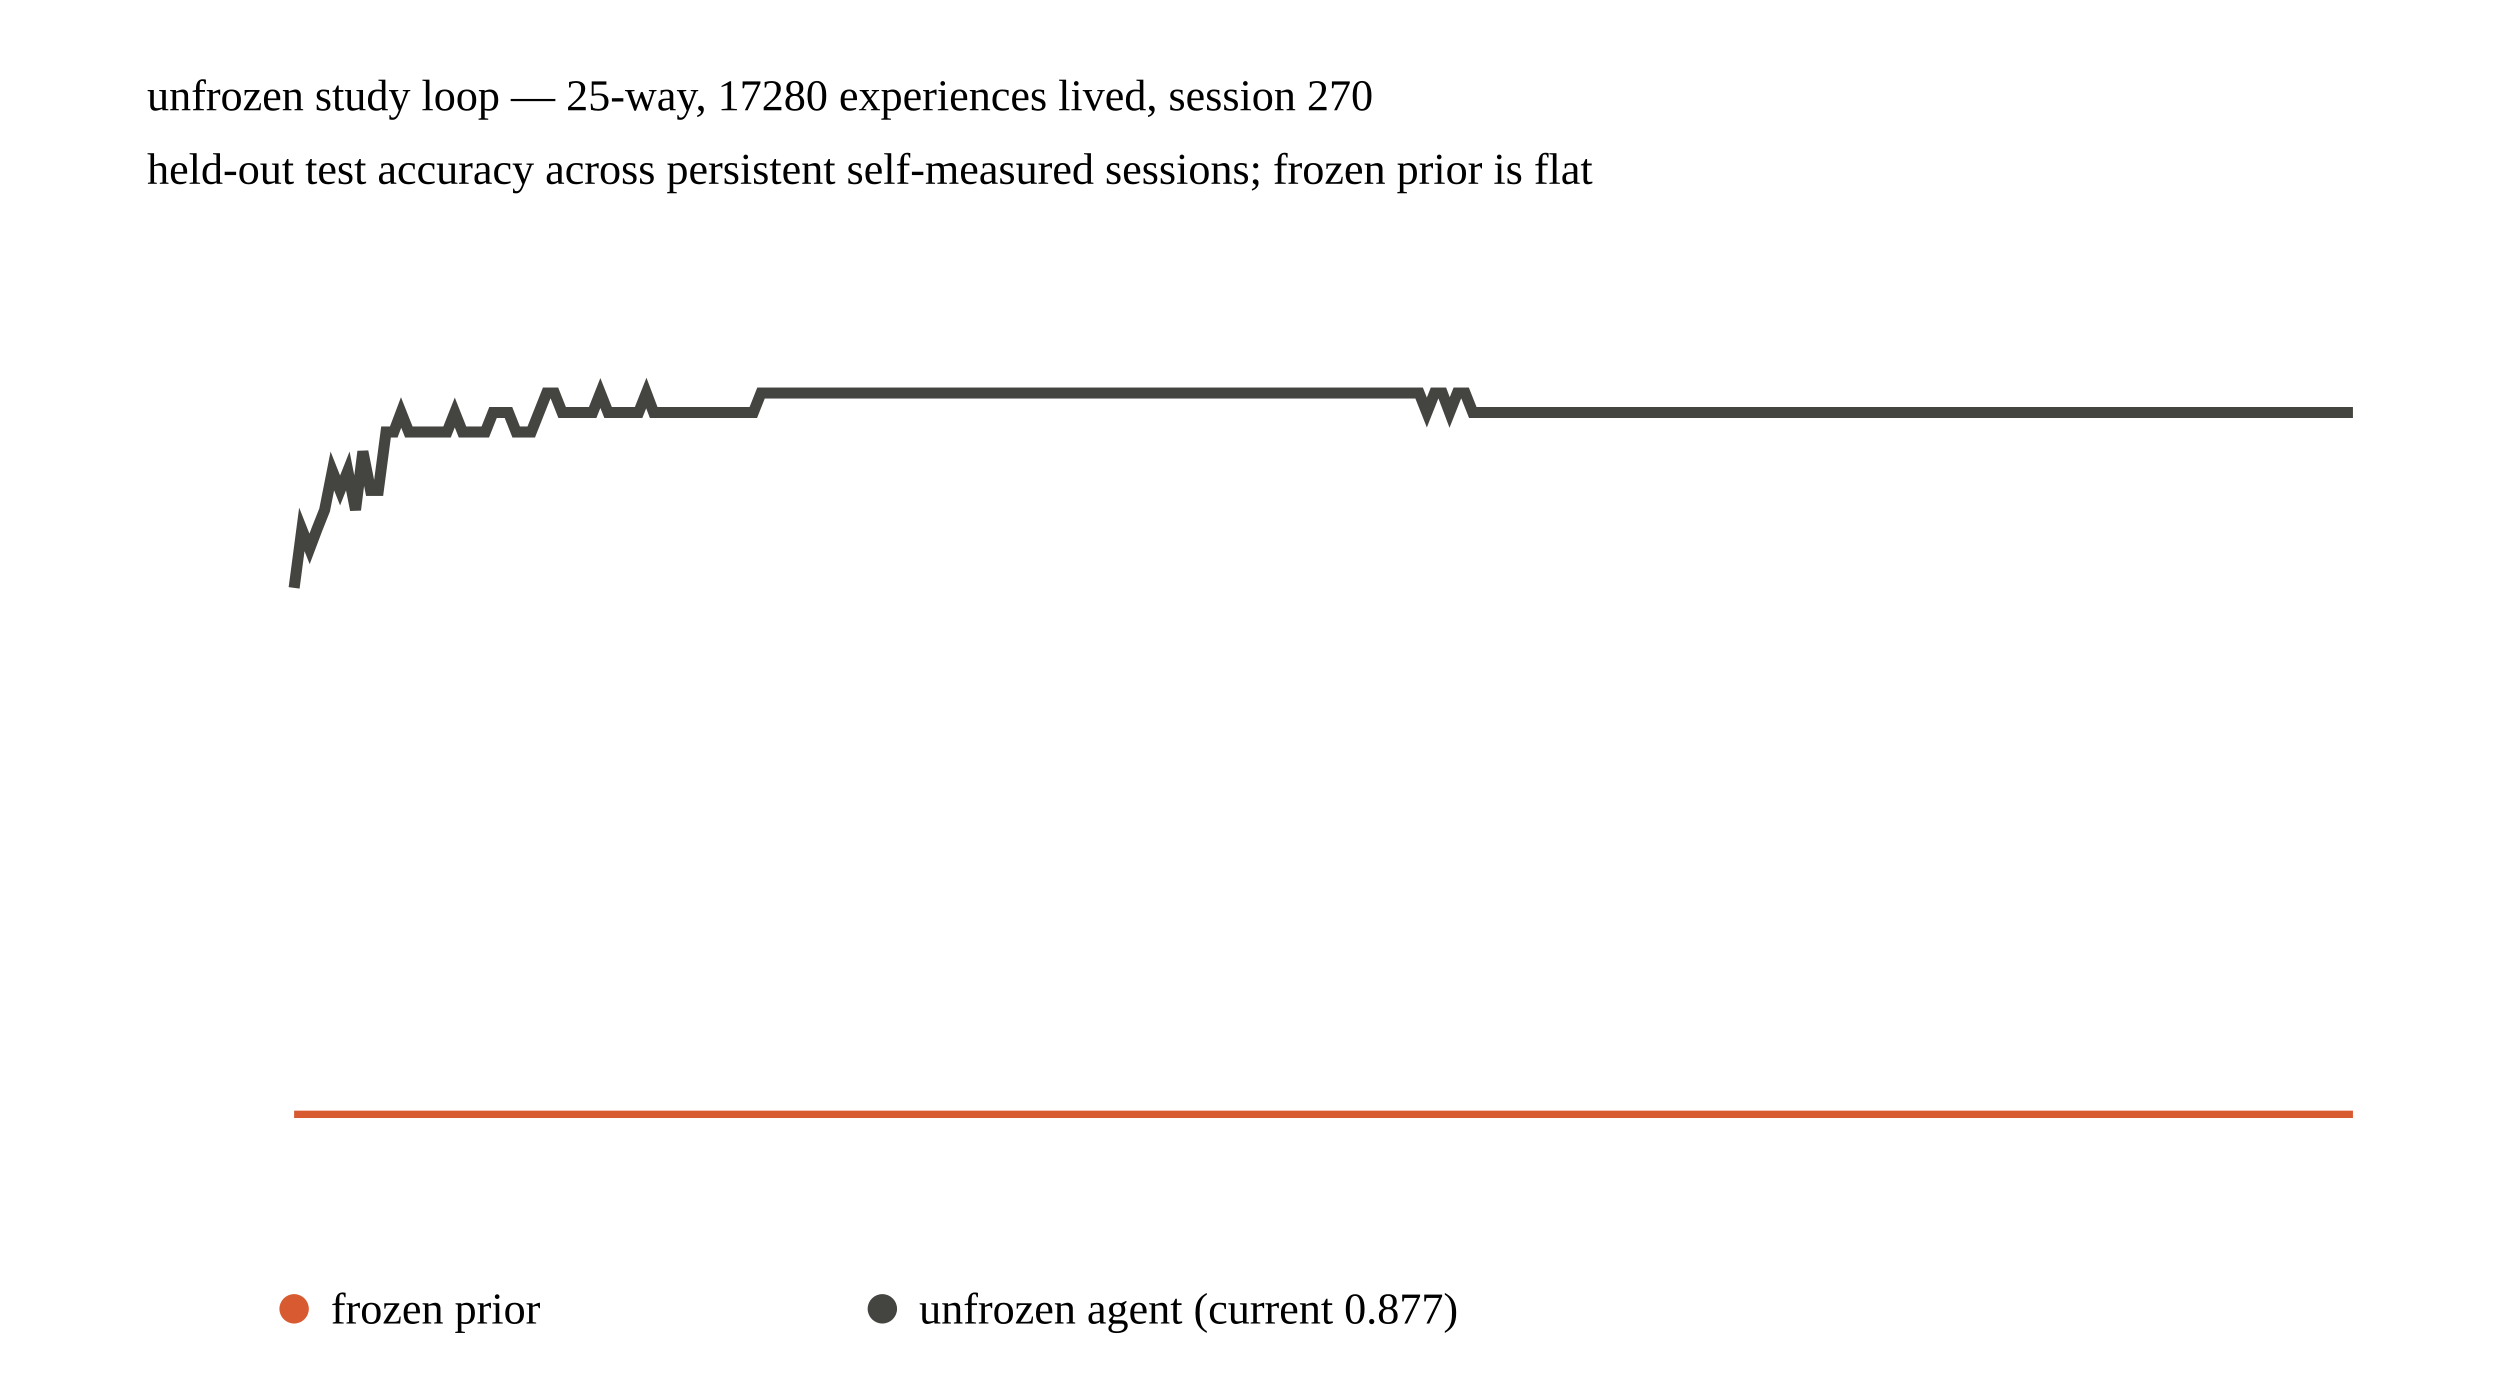
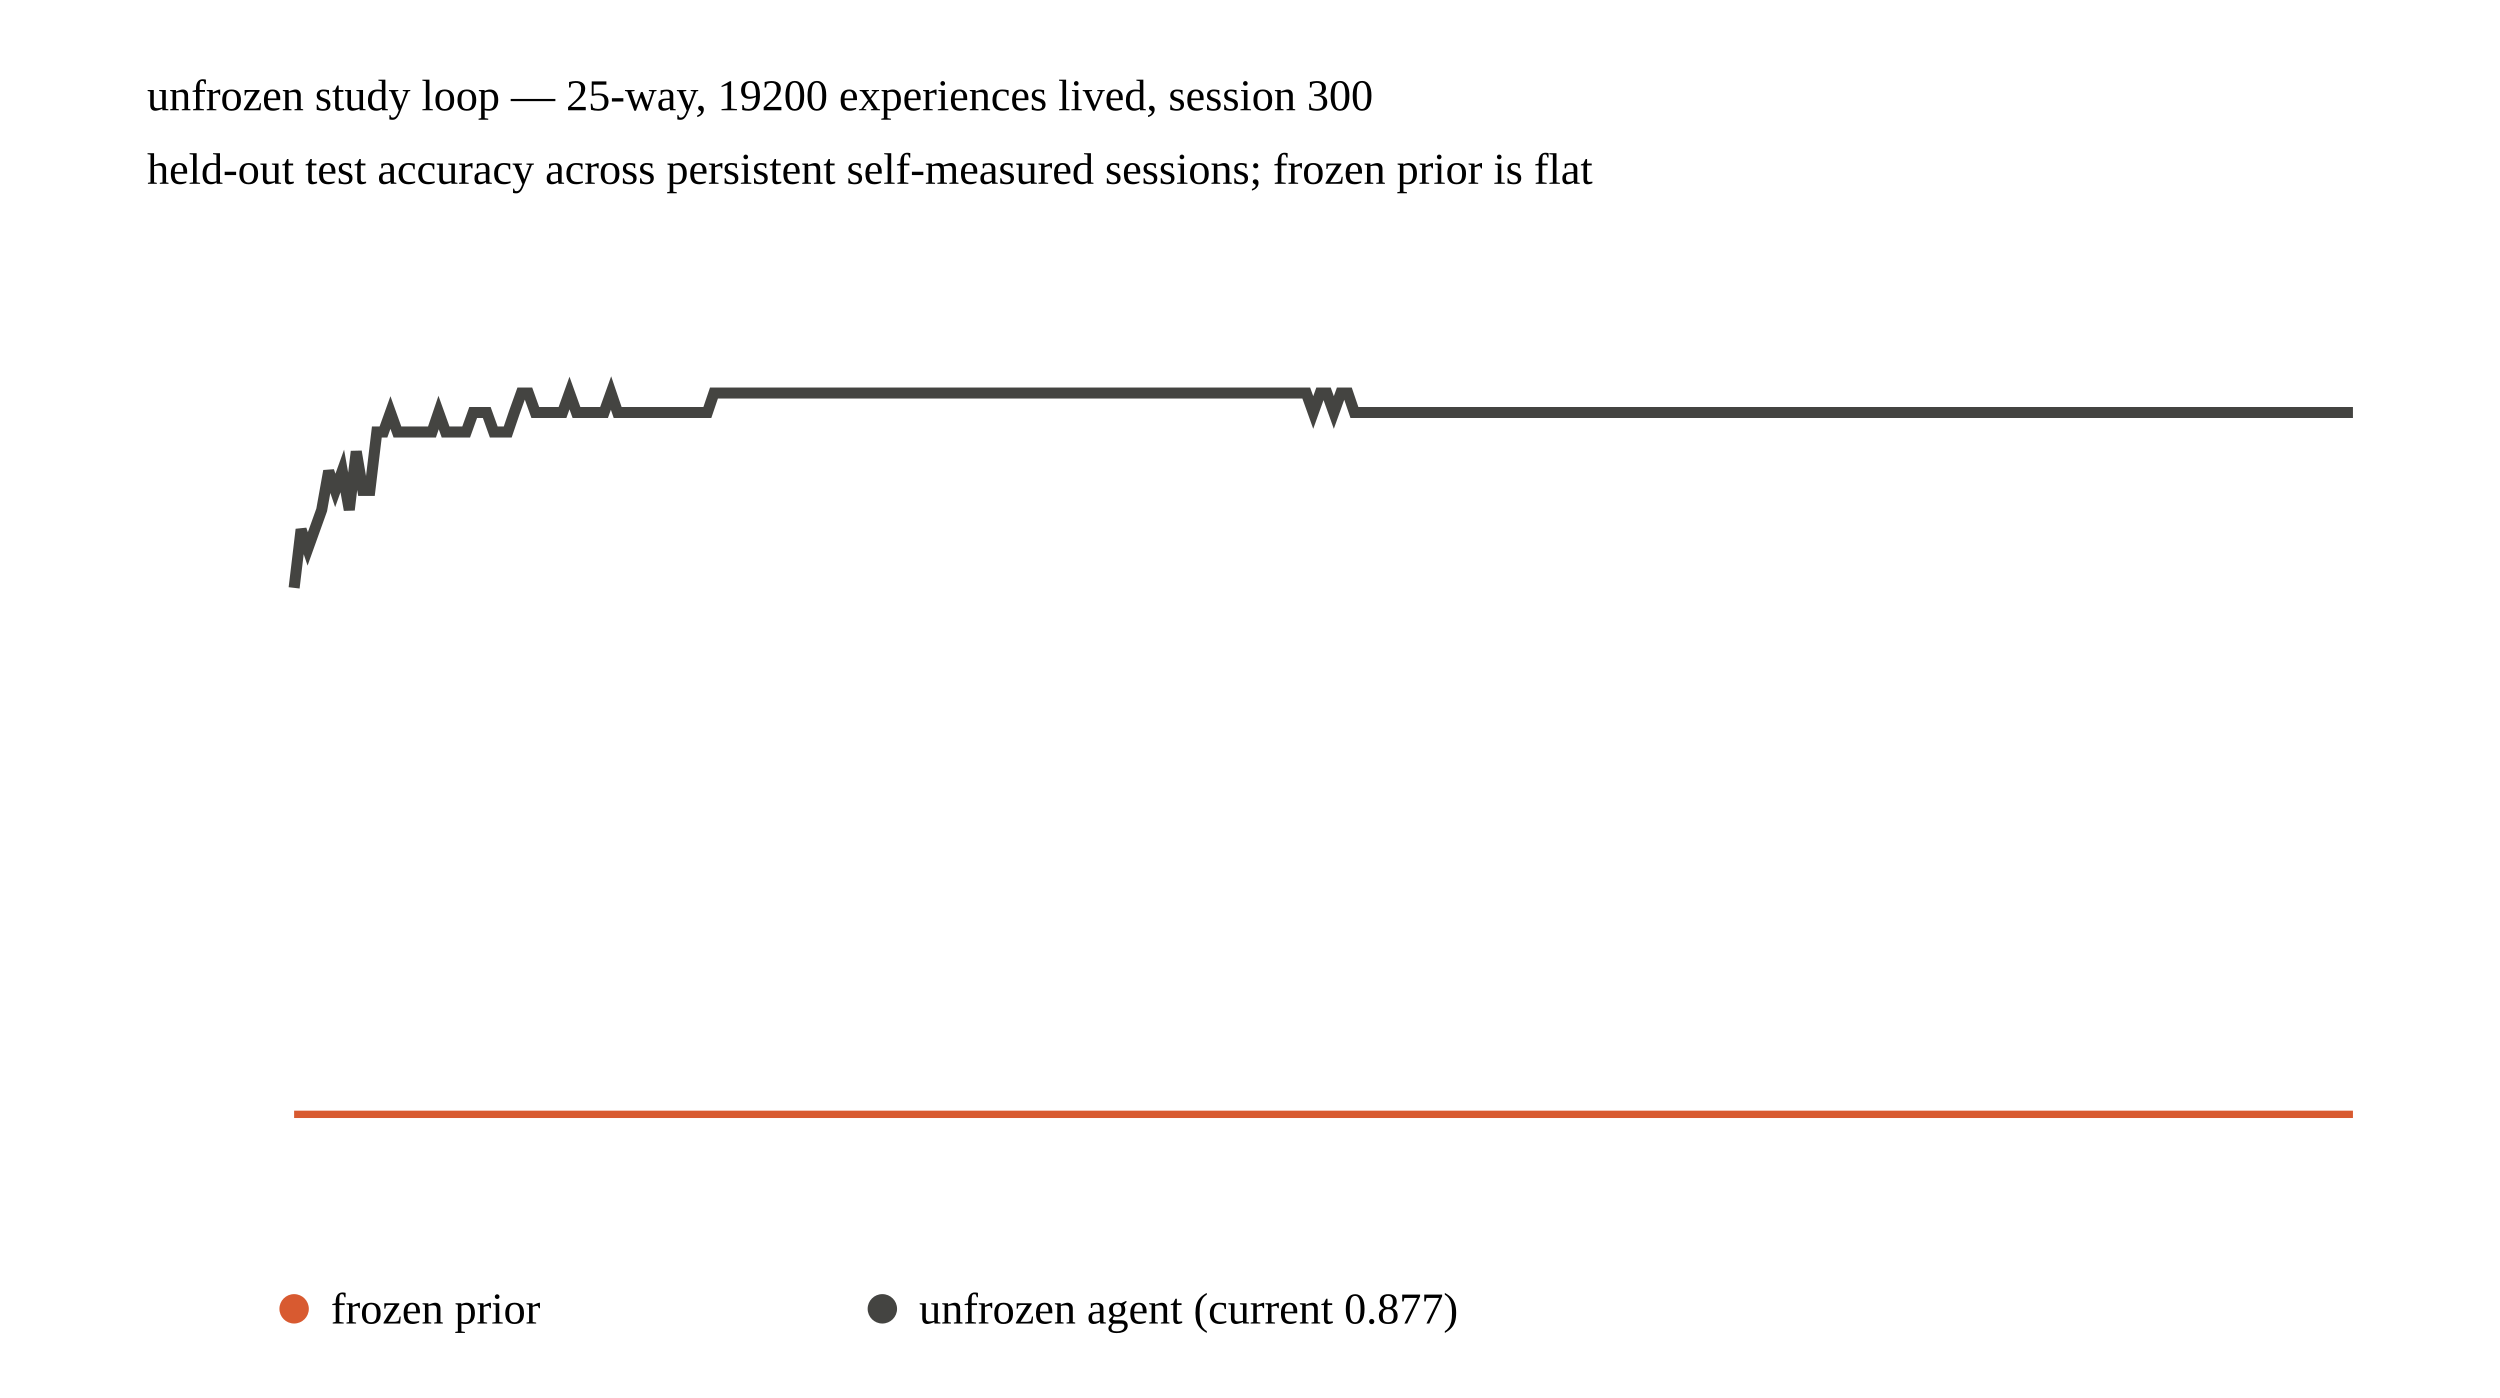
<svg xmlns="http://www.w3.org/2000/svg" width="100%" viewBox="0 0 680 380" role="img">
-   <text x="40" y="30" class="th">unfrozen study loop — 25-way, 17280 experiences lived, session 270</text>
+   <text x="40" y="30" class="th">unfrozen study loop — 25-way, 19200 experiences lived, session 300</text>
  <text x="40" y="50" class="ts">held-out test accuracy across persistent self-measured sessions; frozen prior is flat</text>
-   <polyline points="80.0,303.1 82.1,303.1 84.2,303.1 86.2,303.1 88.3,303.1 90.4,303.1 92.5,303.1 94.6,303.1 96.7,303.1 98.7,303.1 100.8,303.1 102.9,303.1 105.0,303.1 107.1,303.1 109.1,303.1 111.2,303.1 113.3,303.1 115.4,303.1 117.5,303.1 119.6,303.1 121.6,303.1 123.7,303.1 125.8,303.1 127.9,303.1 130.0,303.1 132.0,303.1 134.1,303.1 136.2,303.1 138.3,303.1 140.4,303.1 142.5,303.1 144.5,303.1 146.6,303.1 148.7,303.1 150.8,303.1 152.9,303.1 154.9,303.1 157.0,303.1 159.1,303.1 161.2,303.1 163.3,303.1 165.4,303.1 167.4,303.1 169.5,303.1 171.6,303.1 173.7,303.1 175.8,303.1 177.8,303.1 179.9,303.1 182.0,303.1 184.1,303.1 186.2,303.1 188.3,303.1 190.3,303.1 192.4,303.1 194.5,303.1 196.6,303.1 198.7,303.1 200.7,303.1 202.8,303.1 204.9,303.1 207.0,303.1 209.1,303.1 211.2,303.1 213.2,303.1 215.3,303.1 217.4,303.1 219.5,303.1 221.6,303.1 223.6,303.1 225.7,303.1 227.8,303.1 229.9,303.1 232.0,303.1 234.1,303.1 236.1,303.1 238.2,303.1 240.3,303.1 242.4,303.1 244.5,303.1 246.5,303.1 248.6,303.1 250.7,303.1 252.8,303.1 254.9,303.1 257.0,303.1 259.0,303.1 261.1,303.1 263.2,303.1 265.3,303.1 267.4,303.1 269.4,303.1 271.5,303.1 273.6,303.1 275.7,303.1 277.8,303.1 279.9,303.1 281.9,303.1 284.0,303.1 286.1,303.1 288.2,303.1 290.3,303.1 292.3,303.1 294.4,303.1 296.5,303.1 298.6,303.1 300.7,303.1 302.8,303.1 304.8,303.1 306.9,303.1 309.0,303.1 311.1,303.1 313.2,303.1 315.2,303.1 317.3,303.1 319.4,303.1 321.5,303.1 323.6,303.1 325.7,303.1 327.7,303.1 329.8,303.1 331.9,303.1 334.0,303.1 336.1,303.1 338.1,303.1 340.2,303.1 342.3,303.1 344.4,303.1 346.5,303.1 348.6,303.1 350.6,303.1 352.7,303.1 354.8,303.1 356.9,303.1 359.0,303.1 361.0,303.1 363.1,303.1 365.2,303.1 367.3,303.1 369.4,303.1 371.4,303.1 373.5,303.1 375.6,303.1 377.7,303.1 379.8,303.1 381.9,303.1 383.9,303.1 386.0,303.1 388.1,303.1 390.2,303.1 392.3,303.1 394.3,303.1 396.4,303.1 398.5,303.1 400.6,303.1 402.7,303.1 404.8,303.1 406.8,303.1 408.9,303.1 411.0,303.1 413.1,303.1 415.2,303.1 417.2,303.1 419.3,303.1 421.4,303.1 423.5,303.1 425.6,303.1 427.7,303.1 429.7,303.1 431.8,303.1 433.9,303.1 436.0,303.1 438.1,303.1 440.1,303.1 442.2,303.1 444.3,303.1 446.4,303.1 448.5,303.1 450.6,303.1 452.6,303.1 454.7,303.1 456.8,303.1 458.9,303.1 461.0,303.1 463.0,303.1 465.1,303.1 467.2,303.1 469.3,303.1 471.4,303.1 473.5,303.1 475.5,303.1 477.6,303.1 479.7,303.1 481.8,303.1 483.9,303.1 485.9,303.1 488.0,303.1 490.1,303.1 492.2,303.1 494.3,303.1 496.4,303.1 498.4,303.1 500.5,303.1 502.6,303.1 504.7,303.1 506.8,303.1 508.8,303.1 510.9,303.1 513.0,303.1 515.1,303.1 517.2,303.1 519.3,303.1 521.3,303.1 523.4,303.1 525.5,303.1 527.6,303.1 529.7,303.1 531.7,303.1 533.8,303.1 535.9,303.1 538.0,303.1 540.1,303.1 542.2,303.1 544.2,303.1 546.3,303.1 548.4,303.1 550.5,303.1 552.6,303.1 554.6,303.1 556.7,303.1 558.8,303.1 560.9,303.1 563.0,303.1 565.1,303.1 567.1,303.1 569.2,303.1 571.3,303.1 573.4,303.1 575.5,303.1 577.5,303.1 579.6,303.1 581.7,303.1 583.8,303.1 585.9,303.1 588.0,303.1 590.0,303.1 592.1,303.1 594.2,303.1 596.3,303.1 598.4,303.1 600.4,303.1 602.5,303.1 604.6,303.1 606.7,303.1 608.8,303.1 610.9,303.1 612.9,303.1 615.0,303.1 617.1,303.1 619.2,303.1 621.3,303.1 623.3,303.1 625.4,303.1 627.5,303.1 629.6,303.1 631.7,303.1 633.8,303.1 635.8,303.1 637.9,303.1 640.0,303.1" fill="none" stroke="#D85A30" stroke-width="2" />
-   <polyline points="80.0,159.9 82.1,144.0 84.2,149.3 86.2,144.0 88.3,138.7 90.4,128.1 92.5,133.4 94.6,128.1 96.7,138.7 98.7,122.8 100.8,133.4 102.9,133.4 105.0,117.5 107.1,117.5 109.1,112.2 111.2,117.5 113.3,117.5 115.4,117.5 117.5,117.5 119.6,117.5 121.6,117.5 123.7,112.2 125.8,117.5 127.9,117.5 130.0,117.5 132.0,117.5 134.1,112.2 136.2,112.2 138.3,112.2 140.4,117.5 142.5,117.5 144.5,117.5 146.6,112.2 148.7,106.9 150.8,106.9 152.9,112.2 154.9,112.2 157.0,112.2 159.1,112.2 161.2,112.2 163.3,106.9 165.4,112.2 167.4,112.2 169.5,112.2 171.6,112.2 173.7,112.2 175.8,106.9 177.8,112.2 179.9,112.2 182.0,112.2 184.1,112.2 186.2,112.2 188.3,112.2 190.3,112.2 192.4,112.2 194.5,112.2 196.6,112.2 198.7,112.2 200.7,112.2 202.8,112.2 204.9,112.2 207.0,106.9 209.1,106.9 211.2,106.9 213.2,106.9 215.3,106.9 217.4,106.9 219.5,106.9 221.6,106.9 223.6,106.9 225.7,106.9 227.8,106.9 229.9,106.9 232.0,106.9 234.1,106.9 236.1,106.9 238.2,106.9 240.3,106.9 242.4,106.9 244.5,106.9 246.5,106.9 248.6,106.9 250.7,106.9 252.8,106.9 254.9,106.9 257.0,106.9 259.0,106.9 261.1,106.9 263.2,106.9 265.3,106.9 267.4,106.9 269.4,106.9 271.5,106.9 273.6,106.9 275.7,106.9 277.8,106.9 279.9,106.9 281.9,106.9 284.0,106.9 286.1,106.9 288.2,106.9 290.3,106.9 292.3,106.9 294.4,106.9 296.5,106.9 298.6,106.9 300.7,106.9 302.8,106.9 304.8,106.9 306.9,106.9 309.0,106.9 311.1,106.9 313.2,106.9 315.2,106.9 317.3,106.9 319.4,106.9 321.5,106.9 323.6,106.9 325.7,106.9 327.7,106.9 329.8,106.9 331.9,106.9 334.0,106.9 336.1,106.9 338.1,106.9 340.2,106.9 342.3,106.9 344.4,106.9 346.5,106.9 348.6,106.9 350.6,106.9 352.7,106.9 354.8,106.9 356.9,106.9 359.0,106.9 361.0,106.9 363.1,106.9 365.2,106.9 367.3,106.9 369.4,106.9 371.4,106.9 373.5,106.9 375.6,106.9 377.7,106.9 379.8,106.9 381.9,106.9 383.9,106.9 386.0,106.9 388.1,112.2 390.2,106.9 392.3,106.9 394.3,112.2 396.4,106.9 398.5,106.9 400.6,112.2 402.7,112.2 404.8,112.2 406.8,112.2 408.9,112.2 411.0,112.2 413.1,112.2 415.2,112.2 417.2,112.2 419.3,112.2 421.4,112.2 423.5,112.2 425.6,112.2 427.7,112.2 429.7,112.2 431.8,112.2 433.9,112.2 436.0,112.2 438.1,112.2 440.1,112.2 442.2,112.2 444.3,112.2 446.4,112.2 448.5,112.2 450.6,112.2 452.6,112.2 454.7,112.2 456.8,112.2 458.9,112.2 461.0,112.2 463.0,112.2 465.1,112.2 467.2,112.2 469.3,112.2 471.4,112.2 473.5,112.2 475.5,112.2 477.6,112.2 479.7,112.2 481.8,112.2 483.9,112.2 485.9,112.2 488.0,112.2 490.1,112.2 492.2,112.2 494.3,112.2 496.4,112.2 498.4,112.2 500.5,112.2 502.6,112.2 504.7,112.2 506.8,112.2 508.8,112.2 510.9,112.2 513.0,112.2 515.1,112.2 517.2,112.2 519.3,112.2 521.3,112.2 523.4,112.2 525.5,112.2 527.6,112.2 529.7,112.2 531.7,112.2 533.8,112.2 535.9,112.2 538.0,112.2 540.1,112.2 542.2,112.2 544.2,112.2 546.3,112.2 548.4,112.2 550.5,112.2 552.6,112.2 554.6,112.2 556.7,112.2 558.8,112.2 560.9,112.2 563.0,112.2 565.1,112.2 567.1,112.2 569.2,112.2 571.3,112.2 573.4,112.2 575.5,112.2 577.5,112.2 579.6,112.2 581.7,112.2 583.8,112.2 585.9,112.2 588.0,112.2 590.0,112.2 592.1,112.2 594.2,112.2 596.3,112.2 598.4,112.2 600.4,112.2 602.5,112.2 604.6,112.2 606.7,112.2 608.8,112.2 610.9,112.2 612.9,112.2 615.0,112.2 617.1,112.2 619.2,112.2 621.3,112.2 623.3,112.2 625.4,112.2 627.5,112.2 629.6,112.2 631.7,112.2 633.8,112.2 635.8,112.2 637.9,112.2 640.0,112.2" fill="none" stroke="#444441" stroke-width="3" />
+   <polyline points="80.0,303.1 81.9,303.1 83.7,303.1 85.6,303.1 87.5,303.1 89.4,303.1 91.2,303.1 93.1,303.1 95.0,303.1 96.9,303.1 98.7,303.1 100.6,303.1 102.5,303.1 104.3,303.1 106.2,303.1 108.1,303.1 110.0,303.1 111.8,303.1 113.7,303.1 115.6,303.1 117.5,303.1 119.3,303.1 121.2,303.1 123.1,303.1 124.9,303.1 126.8,303.1 128.7,303.1 130.6,303.1 132.4,303.1 134.3,303.1 136.2,303.1 138.1,303.1 139.9,303.1 141.8,303.1 143.7,303.1 145.6,303.1 147.4,303.1 149.3,303.1 151.2,303.1 153.0,303.1 154.9,303.1 156.8,303.1 158.7,303.1 160.5,303.1 162.4,303.1 164.3,303.1 166.2,303.1 168.0,303.1 169.9,303.1 171.8,303.1 173.6,303.1 175.5,303.1 177.4,303.1 179.3,303.1 181.1,303.1 183.0,303.1 184.9,303.1 186.8,303.1 188.6,303.1 190.5,303.1 192.4,303.1 194.2,303.1 196.1,303.1 198.0,303.1 199.9,303.1 201.7,303.1 203.6,303.1 205.5,303.1 207.4,303.1 209.2,303.1 211.1,303.1 213.0,303.1 214.8,303.1 216.7,303.1 218.6,303.1 220.5,303.1 222.3,303.1 224.2,303.1 226.1,303.1 228.0,303.1 229.8,303.1 231.7,303.1 233.6,303.1 235.5,303.1 237.3,303.1 239.2,303.1 241.1,303.1 242.9,303.1 244.8,303.1 246.7,303.1 248.6,303.1 250.4,303.1 252.3,303.1 254.2,303.1 256.1,303.1 257.9,303.1 259.8,303.1 261.7,303.1 263.5,303.1 265.4,303.1 267.3,303.1 269.2,303.1 271.0,303.1 272.9,303.1 274.8,303.1 276.7,303.1 278.5,303.1 280.4,303.1 282.3,303.1 284.1,303.1 286.0,303.1 287.9,303.1 289.8,303.1 291.6,303.1 293.5,303.1 295.4,303.1 297.3,303.1 299.1,303.1 301.0,303.1 302.9,303.1 304.7,303.1 306.6,303.1 308.5,303.1 310.4,303.1 312.2,303.1 314.1,303.1 316.0,303.1 317.9,303.1 319.7,303.1 321.6,303.1 323.5,303.1 325.4,303.1 327.2,303.1 329.1,303.1 331.0,303.1 332.8,303.1 334.7,303.1 336.6,303.1 338.5,303.1 340.3,303.1 342.2,303.1 344.1,303.1 346.0,303.1 347.8,303.1 349.7,303.1 351.6,303.1 353.4,303.1 355.3,303.1 357.2,303.1 359.1,303.1 360.9,303.1 362.8,303.1 364.7,303.1 366.6,303.1 368.4,303.1 370.3,303.1 372.2,303.1 374.0,303.1 375.9,303.1 377.8,303.1 379.7,303.1 381.5,303.1 383.4,303.1 385.3,303.1 387.2,303.1 389.0,303.1 390.9,303.1 392.8,303.1 394.6,303.1 396.5,303.1 398.4,303.1 400.3,303.1 402.1,303.1 404.0,303.1 405.9,303.1 407.8,303.1 409.6,303.1 411.5,303.1 413.4,303.1 415.3,303.1 417.1,303.1 419.0,303.1 420.9,303.1 422.7,303.1 424.6,303.1 426.5,303.1 428.4,303.1 430.2,303.1 432.1,303.1 434.0,303.1 435.9,303.1 437.7,303.1 439.6,303.1 441.5,303.1 443.3,303.1 445.2,303.1 447.1,303.1 449.0,303.1 450.8,303.1 452.7,303.1 454.6,303.1 456.5,303.1 458.3,303.1 460.2,303.1 462.1,303.1 463.9,303.1 465.8,303.1 467.7,303.1 469.6,303.1 471.4,303.1 473.3,303.1 475.2,303.1 477.1,303.1 478.9,303.1 480.8,303.1 482.7,303.1 484.5,303.1 486.4,303.1 488.3,303.1 490.2,303.1 492.0,303.1 493.9,303.1 495.8,303.1 497.7,303.1 499.5,303.1 501.4,303.1 503.3,303.1 505.2,303.1 507.0,303.1 508.9,303.1 510.8,303.1 512.6,303.1 514.5,303.1 516.4,303.1 518.3,303.1 520.1,303.1 522.0,303.1 523.9,303.1 525.8,303.1 527.6,303.1 529.5,303.1 531.4,303.1 533.2,303.1 535.1,303.1 537.0,303.1 538.9,303.1 540.7,303.1 542.6,303.1 544.5,303.1 546.4,303.1 548.2,303.1 550.1,303.1 552.0,303.1 553.8,303.1 555.7,303.1 557.6,303.1 559.5,303.1 561.3,303.1 563.2,303.1 565.1,303.1 567.0,303.1 568.8,303.1 570.7,303.1 572.6,303.1 574.4,303.1 576.3,303.1 578.2,303.1 580.1,303.1 581.9,303.1 583.8,303.1 585.7,303.1 587.6,303.1 589.4,303.1 591.3,303.1 593.2,303.1 595.1,303.1 596.9,303.1 598.8,303.1 600.7,303.1 602.5,303.1 604.4,303.1 606.3,303.1 608.2,303.1 610.0,303.1 611.9,303.1 613.8,303.1 615.7,303.1 617.5,303.1 619.4,303.1 621.3,303.1 623.1,303.1 625.0,303.1 626.9,303.1 628.8,303.1 630.6,303.1 632.5,303.1 634.4,303.1 636.3,303.1 638.1,303.1 640.0,303.1" fill="none" stroke="#D85A30" stroke-width="2" />
+   <polyline points="80.0,159.9 81.9,144.0 83.7,149.3 85.6,144.0 87.5,138.7 89.4,128.1 91.2,133.4 93.1,128.1 95.0,138.7 96.9,122.8 98.7,133.4 100.6,133.4 102.5,117.5 104.3,117.5 106.2,112.2 108.1,117.5 110.0,117.5 111.8,117.5 113.7,117.5 115.6,117.5 117.5,117.5 119.3,112.2 121.2,117.5 123.1,117.5 124.9,117.5 126.8,117.5 128.7,112.2 130.6,112.2 132.4,112.2 134.3,117.5 136.2,117.5 138.1,117.5 139.9,112.2 141.8,106.9 143.7,106.9 145.6,112.2 147.4,112.2 149.3,112.2 151.2,112.2 153.0,112.2 154.9,106.9 156.8,112.2 158.7,112.2 160.5,112.2 162.4,112.2 164.3,112.2 166.2,106.9 168.0,112.2 169.9,112.2 171.8,112.2 173.6,112.2 175.5,112.2 177.4,112.2 179.3,112.2 181.1,112.2 183.0,112.2 184.9,112.2 186.8,112.2 188.6,112.2 190.5,112.2 192.4,112.2 194.2,106.9 196.1,106.9 198.0,106.9 199.9,106.9 201.7,106.9 203.6,106.9 205.5,106.9 207.4,106.9 209.2,106.9 211.1,106.9 213.0,106.9 214.8,106.9 216.7,106.9 218.6,106.9 220.5,106.9 222.3,106.9 224.2,106.9 226.1,106.9 228.0,106.9 229.8,106.9 231.7,106.9 233.6,106.9 235.5,106.9 237.3,106.9 239.2,106.9 241.1,106.9 242.9,106.9 244.8,106.9 246.7,106.9 248.6,106.9 250.4,106.9 252.3,106.9 254.2,106.9 256.1,106.9 257.9,106.9 259.8,106.9 261.7,106.9 263.5,106.9 265.4,106.9 267.3,106.9 269.2,106.9 271.0,106.9 272.9,106.9 274.8,106.9 276.7,106.9 278.5,106.9 280.4,106.9 282.3,106.9 284.1,106.9 286.0,106.9 287.9,106.9 289.8,106.9 291.6,106.9 293.5,106.9 295.4,106.9 297.3,106.9 299.1,106.9 301.0,106.9 302.9,106.9 304.7,106.9 306.6,106.9 308.5,106.9 310.4,106.9 312.2,106.9 314.1,106.9 316.0,106.9 317.9,106.9 319.7,106.9 321.6,106.9 323.5,106.9 325.4,106.9 327.2,106.9 329.1,106.9 331.0,106.9 332.8,106.9 334.7,106.9 336.6,106.9 338.5,106.9 340.3,106.9 342.2,106.9 344.1,106.9 346.0,106.9 347.8,106.9 349.7,106.9 351.6,106.9 353.4,106.9 355.3,106.9 357.2,112.2 359.1,106.9 360.9,106.9 362.8,112.2 364.7,106.9 366.6,106.9 368.4,112.2 370.3,112.2 372.2,112.2 374.0,112.2 375.9,112.2 377.8,112.2 379.7,112.2 381.5,112.2 383.4,112.2 385.3,112.2 387.2,112.2 389.0,112.2 390.9,112.2 392.8,112.2 394.6,112.2 396.5,112.2 398.4,112.2 400.3,112.2 402.1,112.2 404.0,112.2 405.9,112.2 407.8,112.2 409.6,112.2 411.5,112.2 413.4,112.2 415.3,112.2 417.1,112.2 419.0,112.2 420.9,112.2 422.7,112.2 424.6,112.2 426.5,112.2 428.4,112.2 430.2,112.2 432.1,112.2 434.0,112.2 435.9,112.2 437.7,112.2 439.6,112.2 441.5,112.2 443.3,112.2 445.2,112.2 447.1,112.2 449.0,112.2 450.8,112.2 452.7,112.2 454.6,112.2 456.5,112.2 458.3,112.2 460.2,112.2 462.1,112.2 463.9,112.2 465.8,112.2 467.7,112.2 469.6,112.2 471.4,112.2 473.3,112.2 475.2,112.2 477.1,112.2 478.9,112.2 480.8,112.2 482.7,112.2 484.5,112.2 486.4,112.2 488.3,112.2 490.2,112.2 492.0,112.2 493.9,112.2 495.8,112.2 497.7,112.2 499.5,112.2 501.4,112.2 503.3,112.2 505.2,112.2 507.0,112.2 508.9,112.2 510.8,112.2 512.6,112.2 514.5,112.2 516.4,112.2 518.3,112.2 520.1,112.2 522.0,112.2 523.9,112.2 525.8,112.2 527.6,112.2 529.5,112.2 531.4,112.2 533.2,112.2 535.1,112.2 537.0,112.2 538.9,112.2 540.7,112.2 542.6,112.2 544.5,112.2 546.4,112.2 548.2,112.2 550.1,112.2 552.0,112.2 553.8,112.2 555.7,112.2 557.6,112.2 559.5,112.2 561.3,112.2 563.2,112.2 565.1,112.2 567.0,112.2 568.8,112.2 570.7,112.2 572.6,112.2 574.4,112.2 576.3,112.2 578.2,112.2 580.1,112.2 581.9,112.2 583.8,112.2 585.7,112.2 587.6,112.2 589.4,112.2 591.3,112.2 593.2,112.2 595.1,112.2 596.9,112.2 598.8,112.2 600.7,112.2 602.5,112.2 604.4,112.2 606.3,112.2 608.2,112.2 610.0,112.2 611.9,112.2 613.8,112.2 615.7,112.2 617.5,112.2 619.4,112.2 621.3,112.2 623.1,112.2 625.0,112.2 626.9,112.2 628.8,112.2 630.6,112.2 632.5,112.2 634.4,112.2 636.3,112.2 638.1,112.2 640.0,112.2" fill="none" stroke="#444441" stroke-width="3" />
  <circle cx="80" cy="356" r="4" fill="#D85A30" />
  <text x="90" y="360" class="ts">frozen prior</text>
  <circle cx="240" cy="356" r="4" fill="#444441" />
  <text x="250" y="360" class="ts">unfrozen agent (current 0.877)</text>
</svg>
